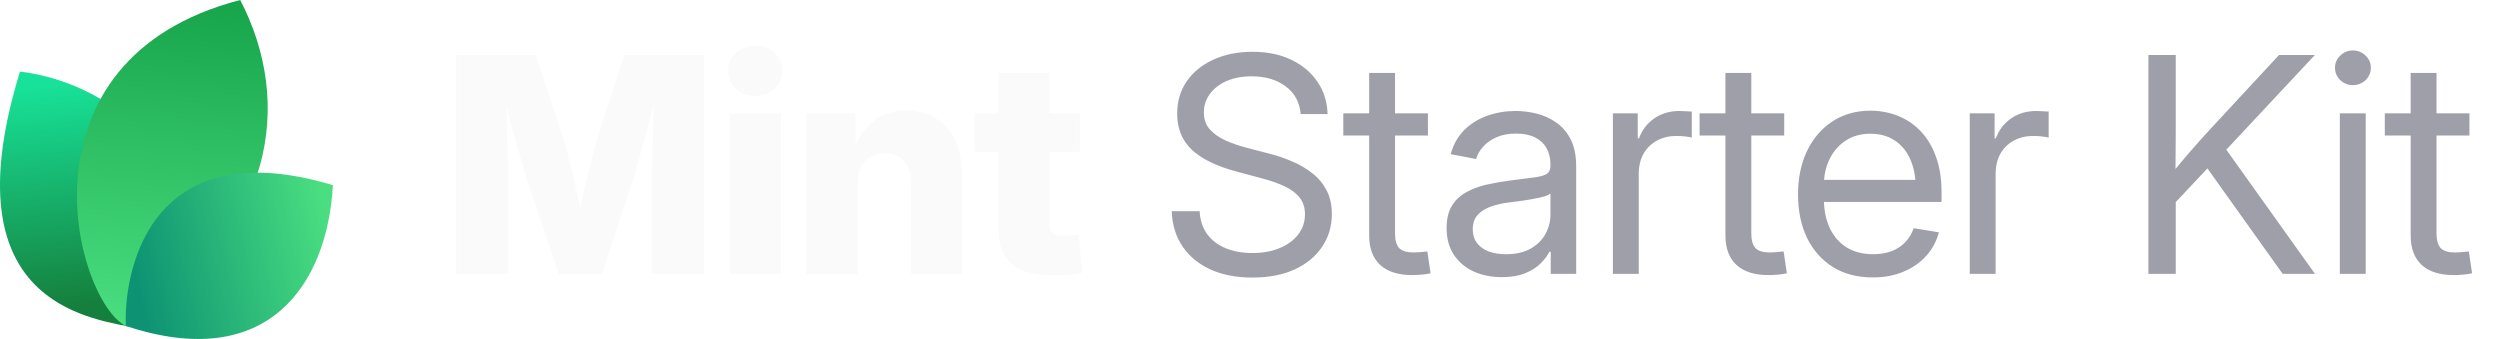
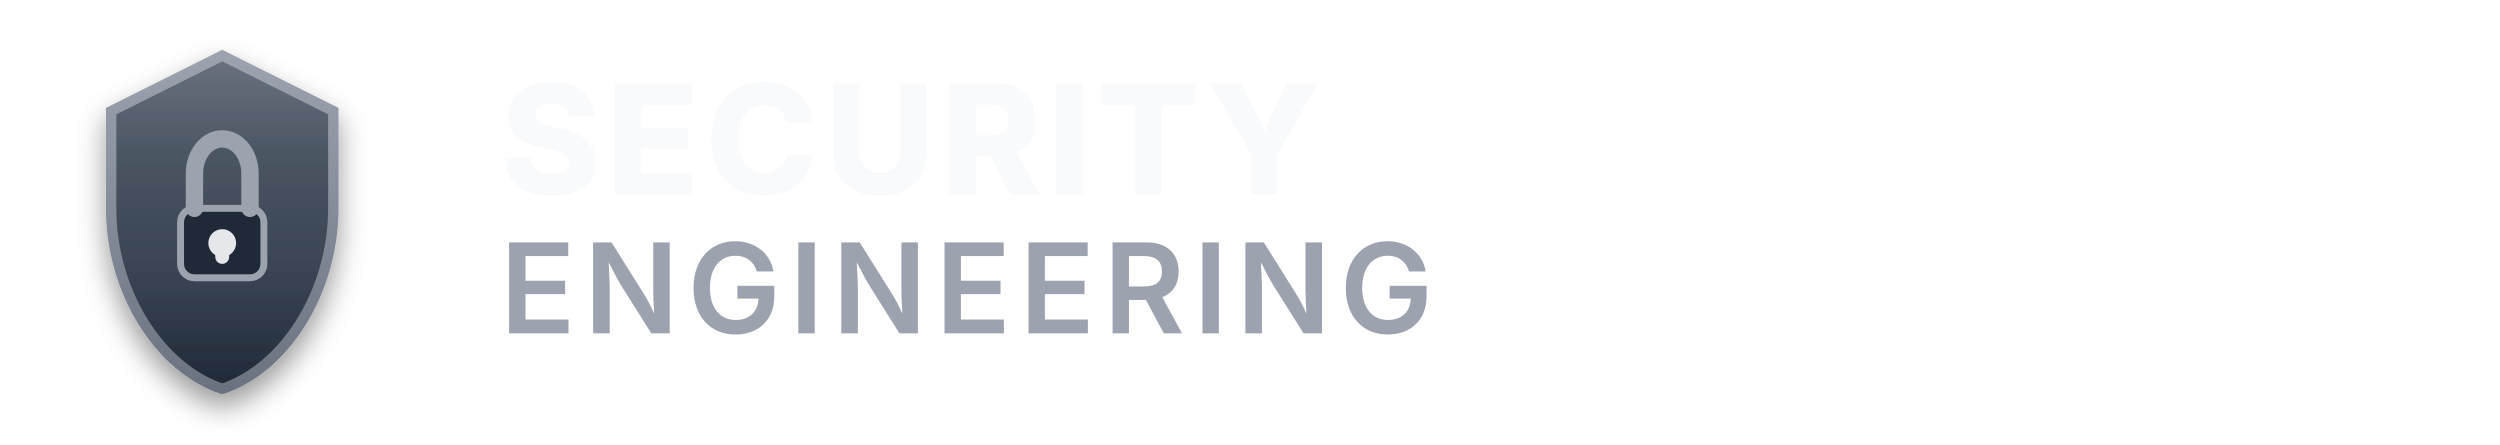
- <svg xmlns="http://www.w3.org/2000/svg" width="177" height="24" viewBox="0 0 177 24" fill="none">
-   <path d="M9.061 23.108C5.268 22.377 -3.391 20.627 1.417 5.064C9.634 6.099 16.973 14.064 9.061 23.108Z" fill="url(#paint0_linear_17557_2145)" />
-   <path d="M8.919 23.094C5.276 21.222 0.784 4.209 17.007 0C20.757 7.193 19.621 16.545 8.919 23.094Z" fill="url(#paint1_linear_17557_2145)" />
-   <path d="M8.914 23.079C8.735 19.882 10.159 9.085 23.57 13.111C23.181 20.123 18.984 26.418 8.914 23.079Z" fill="url(#paint2_linear_17557_2145)" />
-   <path d="M32.301 19.392V3.894H37.938L39.925 9.948C40.036 10.315 40.164 10.787 40.31 11.362C40.462 11.938 40.611 12.552 40.757 13.204C40.91 13.855 41.048 14.483 41.173 15.086C41.305 15.682 41.412 16.192 41.495 16.615H40.695C40.771 16.192 40.871 15.682 40.996 15.086C41.128 14.49 41.267 13.866 41.412 13.214C41.565 12.562 41.714 11.948 41.86 11.373C42.005 10.79 42.133 10.315 42.244 9.948L44.2 3.894H49.848V19.392H46.166V12.704C46.166 12.357 46.173 11.917 46.187 11.383C46.2 10.849 46.214 10.27 46.228 9.646C46.249 9.022 46.266 8.391 46.28 7.753C46.301 7.115 46.311 6.519 46.311 5.964H46.623C46.485 6.561 46.332 7.181 46.166 7.826C45.999 8.471 45.833 9.102 45.666 9.719C45.507 10.336 45.351 10.901 45.198 11.414C45.053 11.928 44.928 12.357 44.824 12.704L42.608 19.392H39.561L37.314 12.704C37.203 12.357 37.072 11.928 36.919 11.414C36.773 10.901 36.614 10.34 36.441 9.729C36.274 9.112 36.104 8.481 35.931 7.836C35.764 7.192 35.608 6.567 35.463 5.964H35.827C35.834 6.512 35.844 7.105 35.858 7.743C35.872 8.374 35.886 9.005 35.9 9.636C35.92 10.26 35.938 10.839 35.952 11.373C35.965 11.907 35.972 12.351 35.972 12.704V19.392H32.301ZM51.668 19.392V8.024H55.288V19.392H51.668ZM53.468 6.786C52.927 6.786 52.473 6.616 52.105 6.276C51.738 5.93 51.554 5.507 51.554 5.007C51.554 4.508 51.738 4.088 52.105 3.749C52.473 3.409 52.927 3.239 53.468 3.239C54.009 3.239 54.463 3.409 54.83 3.749C55.198 4.082 55.382 4.501 55.382 5.007C55.382 5.507 55.198 5.93 54.83 6.276C54.463 6.616 54.009 6.786 53.468 6.786ZM60.708 13.027V19.392H57.088V8.024H60.551L60.593 10.967H60.281C60.593 10.024 61.061 9.268 61.685 8.7C62.309 8.124 63.138 7.836 64.171 7.836C64.975 7.836 65.672 8.017 66.262 8.377C66.851 8.731 67.302 9.234 67.614 9.885C67.933 10.537 68.092 11.307 68.092 12.194V19.392H64.483V12.912C64.483 12.26 64.32 11.754 63.994 11.394C63.675 11.033 63.221 10.853 62.632 10.853C62.25 10.853 61.914 10.936 61.623 11.102C61.332 11.269 61.106 11.515 60.947 11.841C60.787 12.16 60.708 12.555 60.708 13.027ZM76.456 8.024V10.749H69.008V8.024H76.456ZM70.683 5.163H74.292V15.783C74.292 16.102 74.361 16.334 74.5 16.48C74.646 16.625 74.899 16.698 75.259 16.698C75.405 16.698 75.596 16.688 75.831 16.667C76.074 16.646 76.251 16.629 76.362 16.615L76.632 19.309C76.313 19.378 75.963 19.427 75.582 19.455C75.207 19.482 74.836 19.496 74.469 19.496C73.2 19.496 72.25 19.222 71.619 18.674C70.995 18.127 70.683 17.308 70.683 16.22V5.163Z" fill="#FAFAFA" />
-   <path d="M88.667 19.652C87.523 19.652 86.528 19.458 85.682 19.07C84.843 18.681 84.188 18.137 83.716 17.437C83.245 16.736 82.992 15.908 82.957 14.951H84.933C84.968 15.596 85.148 16.14 85.474 16.584C85.8 17.021 86.24 17.354 86.795 17.582C87.35 17.804 87.974 17.915 88.667 17.915C89.388 17.915 90.026 17.801 90.581 17.572C91.143 17.343 91.583 17.024 91.902 16.615C92.228 16.199 92.391 15.717 92.391 15.169C92.391 14.698 92.266 14.306 92.017 13.994C91.767 13.675 91.413 13.408 90.956 13.193C90.498 12.978 89.954 12.787 89.323 12.621L87.502 12.132C86.123 11.765 85.082 11.255 84.382 10.603C83.689 9.944 83.342 9.095 83.342 8.055C83.342 7.174 83.571 6.404 84.028 5.746C84.486 5.087 85.117 4.577 85.921 4.217C86.726 3.849 87.645 3.666 88.678 3.666C89.718 3.666 90.63 3.853 91.413 4.227C92.204 4.602 92.824 5.122 93.275 5.787C93.726 6.446 93.965 7.209 93.993 8.076H92.089C92.013 7.23 91.656 6.574 91.018 6.11C90.387 5.638 89.586 5.403 88.615 5.403C87.95 5.403 87.36 5.513 86.847 5.735C86.341 5.957 85.946 6.262 85.661 6.651C85.377 7.032 85.235 7.469 85.235 7.961C85.235 8.447 85.377 8.849 85.661 9.168C85.946 9.48 86.317 9.74 86.774 9.948C87.232 10.149 87.724 10.319 88.251 10.457L89.884 10.884C90.439 11.023 90.977 11.206 91.496 11.435C92.023 11.657 92.495 11.934 92.911 12.267C93.334 12.593 93.67 12.995 93.92 13.474C94.17 13.945 94.294 14.504 94.294 15.149C94.294 16.015 94.066 16.788 93.608 17.468C93.157 18.148 92.512 18.681 91.673 19.07C90.834 19.458 89.832 19.652 88.667 19.652ZM101.097 8.024V9.594H95.106V8.024H101.097ZM96.937 5.163H98.767V16.521C98.767 17 98.865 17.347 99.059 17.562C99.26 17.77 99.6 17.874 100.078 17.874C100.21 17.874 100.366 17.867 100.546 17.853C100.733 17.832 100.903 17.815 101.056 17.801L101.285 19.351C101.097 19.392 100.886 19.423 100.65 19.444C100.414 19.465 100.189 19.475 99.974 19.475C98.996 19.475 98.244 19.236 97.717 18.758C97.197 18.272 96.937 17.579 96.937 16.677V5.163ZM106.33 19.621C105.595 19.621 104.932 19.489 104.343 19.226C103.754 18.955 103.285 18.564 102.939 18.05C102.592 17.53 102.419 16.896 102.419 16.147C102.419 15.495 102.547 14.965 102.804 14.556C103.06 14.146 103.403 13.828 103.833 13.599C104.263 13.363 104.742 13.186 105.269 13.068C105.796 12.95 106.333 12.857 106.881 12.787C107.574 12.69 108.132 12.617 108.555 12.569C108.978 12.52 109.287 12.441 109.481 12.33C109.675 12.212 109.772 12.014 109.772 11.737V11.654C109.772 11.203 109.679 10.815 109.492 10.489C109.311 10.163 109.041 9.91 108.68 9.729C108.32 9.549 107.872 9.459 107.338 9.459C106.805 9.459 106.34 9.546 105.945 9.719C105.556 9.892 105.241 10.118 104.998 10.395C104.755 10.665 104.593 10.953 104.509 11.258L102.71 10.915C102.897 10.222 103.22 9.65 103.677 9.199C104.135 8.748 104.679 8.412 105.31 8.19C105.941 7.968 106.607 7.857 107.307 7.857C107.8 7.857 108.295 7.92 108.795 8.044C109.301 8.169 109.765 8.381 110.188 8.679C110.611 8.97 110.951 9.369 111.208 9.875C111.464 10.374 111.593 11.005 111.593 11.768V19.392H109.793V17.822H109.7C109.568 18.085 109.363 18.359 109.086 18.643C108.809 18.921 108.444 19.153 107.994 19.34C107.543 19.527 106.988 19.621 106.33 19.621ZM106.621 17.998C107.321 17.998 107.904 17.867 108.368 17.603C108.84 17.333 109.19 16.986 109.419 16.563C109.654 16.133 109.772 15.682 109.772 15.211V13.692C109.703 13.769 109.554 13.841 109.325 13.911C109.096 13.973 108.829 14.032 108.524 14.088C108.226 14.143 107.921 14.192 107.609 14.233C107.304 14.275 107.033 14.309 106.798 14.337C106.354 14.393 105.938 14.49 105.549 14.628C105.168 14.76 104.86 14.954 104.624 15.211C104.388 15.467 104.27 15.811 104.27 16.241C104.27 16.615 104.367 16.934 104.561 17.198C104.762 17.461 105.04 17.662 105.393 17.801C105.747 17.933 106.156 17.998 106.621 17.998ZM114.193 19.392V8.024H115.951V9.792H116.045C116.253 9.209 116.61 8.741 117.116 8.388C117.622 8.034 118.219 7.857 118.905 7.857C119.058 7.857 119.217 7.864 119.384 7.878C119.55 7.885 119.682 7.892 119.779 7.899V9.74C119.716 9.719 119.578 9.695 119.363 9.667C119.155 9.639 118.922 9.625 118.666 9.625C118.174 9.625 117.726 9.733 117.324 9.948C116.922 10.163 116.603 10.471 116.367 10.874C116.138 11.276 116.024 11.758 116.024 12.319V19.392H114.193ZM126.322 8.024V9.594H120.33V8.024H126.322ZM122.161 5.163H123.992V16.521C123.992 17 124.089 17.347 124.283 17.562C124.484 17.77 124.824 17.874 125.302 17.874C125.434 17.874 125.59 17.867 125.77 17.853C125.958 17.832 126.127 17.815 126.28 17.801L126.509 19.351C126.322 19.392 126.11 19.423 125.874 19.444C125.639 19.465 125.413 19.475 125.198 19.475C124.221 19.475 123.468 19.236 122.941 18.758C122.421 18.272 122.161 17.579 122.161 16.677V5.163ZM132.604 19.642C131.502 19.642 130.555 19.396 129.765 18.903C128.974 18.404 128.364 17.714 127.934 16.834C127.511 15.946 127.3 14.927 127.3 13.775C127.3 12.611 127.511 11.584 127.934 10.697C128.364 9.802 128.964 9.102 129.734 8.596C130.51 8.089 131.408 7.836 132.428 7.836C133.1 7.836 133.738 7.954 134.341 8.19C134.952 8.426 135.489 8.783 135.954 9.261C136.425 9.74 136.793 10.343 137.056 11.071C137.327 11.792 137.462 12.645 137.462 13.63V14.296H128.433V12.735H136.463L135.631 13.297C135.631 12.541 135.506 11.876 135.257 11.3C135.007 10.725 134.643 10.277 134.165 9.958C133.686 9.632 133.107 9.469 132.428 9.469C131.748 9.469 131.162 9.632 130.67 9.958C130.177 10.284 129.796 10.725 129.526 11.279C129.262 11.827 129.13 12.441 129.13 13.12V14.046C129.13 14.864 129.273 15.572 129.557 16.168C129.841 16.757 130.243 17.211 130.763 17.53C131.283 17.842 131.901 17.998 132.615 17.998C133.093 17.998 133.523 17.929 133.905 17.79C134.293 17.645 134.619 17.433 134.882 17.156C135.153 16.879 135.354 16.546 135.486 16.157L137.275 16.449C137.108 17.08 136.81 17.634 136.38 18.113C135.95 18.591 135.413 18.966 134.768 19.236C134.123 19.507 133.402 19.642 132.604 19.642ZM139.459 19.392V8.024H141.217V9.792H141.311C141.519 9.209 141.876 8.741 142.382 8.388C142.888 8.034 143.485 7.857 144.171 7.857C144.324 7.857 144.483 7.864 144.649 7.878C144.816 7.885 144.948 7.892 145.045 7.899V9.74C144.982 9.719 144.844 9.695 144.629 9.667C144.421 9.639 144.188 9.625 143.932 9.625C143.439 9.625 142.992 9.733 142.59 9.948C142.188 10.163 141.869 10.471 141.633 10.874C141.404 11.276 141.29 11.758 141.29 12.319V19.392H139.459ZM153.429 14.961V12.715C153.783 12.257 154.136 11.82 154.49 11.404C154.844 10.981 155.204 10.565 155.572 10.156C155.939 9.74 156.314 9.327 156.695 8.918L161.355 3.894H163.893L157.277 10.967H157.184L153.429 14.961ZM152.108 19.392V3.894H154.043V9.241L154.022 12.559L154.043 13.505V19.392H152.108ZM161.615 19.392L155.967 11.477L157.173 9.969L163.903 19.392H161.615ZM165.661 19.392V8.024H167.492V19.392H165.661ZM166.587 6.027C166.24 6.027 165.942 5.909 165.692 5.673C165.443 5.43 165.318 5.139 165.318 4.799C165.318 4.459 165.443 4.172 165.692 3.936C165.942 3.693 166.24 3.572 166.587 3.572C166.934 3.572 167.232 3.693 167.482 3.936C167.731 4.172 167.856 4.459 167.856 4.799C167.856 5.139 167.731 5.43 167.482 5.673C167.232 5.909 166.934 6.027 166.587 6.027ZM174.836 8.024V9.594H168.844V8.024H174.836ZM170.675 5.163H172.506V16.521C172.506 17 172.603 17.347 172.797 17.562C172.998 17.77 173.338 17.874 173.816 17.874C173.948 17.874 174.104 17.867 174.284 17.853C174.472 17.832 174.641 17.815 174.794 17.801L175.023 19.351C174.836 19.392 174.624 19.423 174.388 19.444C174.153 19.465 173.927 19.475 173.712 19.475C172.735 19.475 171.982 19.236 171.455 18.758C170.935 18.272 170.675 17.579 170.675 16.677V5.163Z" fill="#9F9FA9" />
+ <svg xmlns="http://www.w3.org/2000/svg" width="360" height="64" viewBox="0 0 360 64" fill="none">
+   <path d="M32 8L16 16V30C16 42 23 53 32 56C41 53 48 42 48 30V16L32 8Z" fill="url(#shieldGradient)" stroke="url(#strokeGradient)" stroke-width="1.5" filter="url(#dropShadow)" />
+   <rect x="26" y="30" width="12" height="10" rx="2" fill="#1F2937" stroke="#9CA3AF" stroke-width="1" />
+   <path d="M28 30V25C28 22.2 29.8 20 32 20C34.2 20 36 22.2 36 25V30" stroke="#9CA3AF" stroke-width="2.5" stroke-linecap="round" fill="none" />
+   <circle cx="32" cy="35" r="2" fill="#E5E7EB" />
+   <rect x="31" y="35" width="2" height="3" rx="1" fill="#E5E7EB" />
+   <text x="72" y="28" font-family="Inter, -apple-system, BlinkMacSystemFont, 'Segoe UI', Roboto, sans-serif" font-size="22" font-weight="800" letter-spacing="0.8px" fill="#F9FAFB">SECURITY</text>
+   <text x="72" y="48" font-family="Inter, -apple-system, BlinkMacSystemFont, 'Segoe UI', Roboto, sans-serif" font-size="18" font-weight="600" letter-spacing="1.2px" fill="#9CA3AF">ENGINEERING</text>
  <defs>
-     <linearGradient id="paint0_linear_17557_2145" x1="3.776" y1="5.916" x2="5.232" y2="21.559" gradientUnits="userSpaceOnUse">
-       <stop stop-color="#18E299" />
-       <stop offset="1" stop-color="#15803D" />
+     <linearGradient id="shieldGradient" x1="32" y1="8" x2="32" y2="56" gradientUnits="userSpaceOnUse">
+       <stop offset="0%" stop-color="#6B7280" />
+       <stop offset="30%" stop-color="#4B5563" />
+       <stop offset="70%" stop-color="#374151" />
+       <stop offset="100%" stop-color="#1F2937" />
    </linearGradient>
-     <linearGradient id="paint1_linear_17557_2145" x1="12.171" y1="-0.718" x2="10.19" y2="22.983" gradientUnits="userSpaceOnUse">
-       <stop stop-color="#16A34A" />
-       <stop offset="1" stop-color="#4ADE80" />
+     <linearGradient id="strokeGradient" x1="32" y1="8" x2="32" y2="56" gradientUnits="userSpaceOnUse">
+       <stop offset="0%" stop-color="#9CA3AF" />
+       <stop offset="100%" stop-color="#6B7280" />
    </linearGradient>
-     <linearGradient id="paint2_linear_17557_2145" x1="23.133" y1="15.353" x2="9.338" y2="18.52" gradientUnits="userSpaceOnUse">
-       <stop stop-color="#4ADE80" />
-       <stop offset="1" stop-color="#0D9373" />
-     </linearGradient>
+     <filter id="dropShadow" x="-20%" y="-20%" width="140%" height="140%">
+       <feDropShadow dx="0" dy="2" stdDeviation="2" flood-color="#000000" flood-opacity="0.4" />
+     </filter>
  </defs>
</svg>
